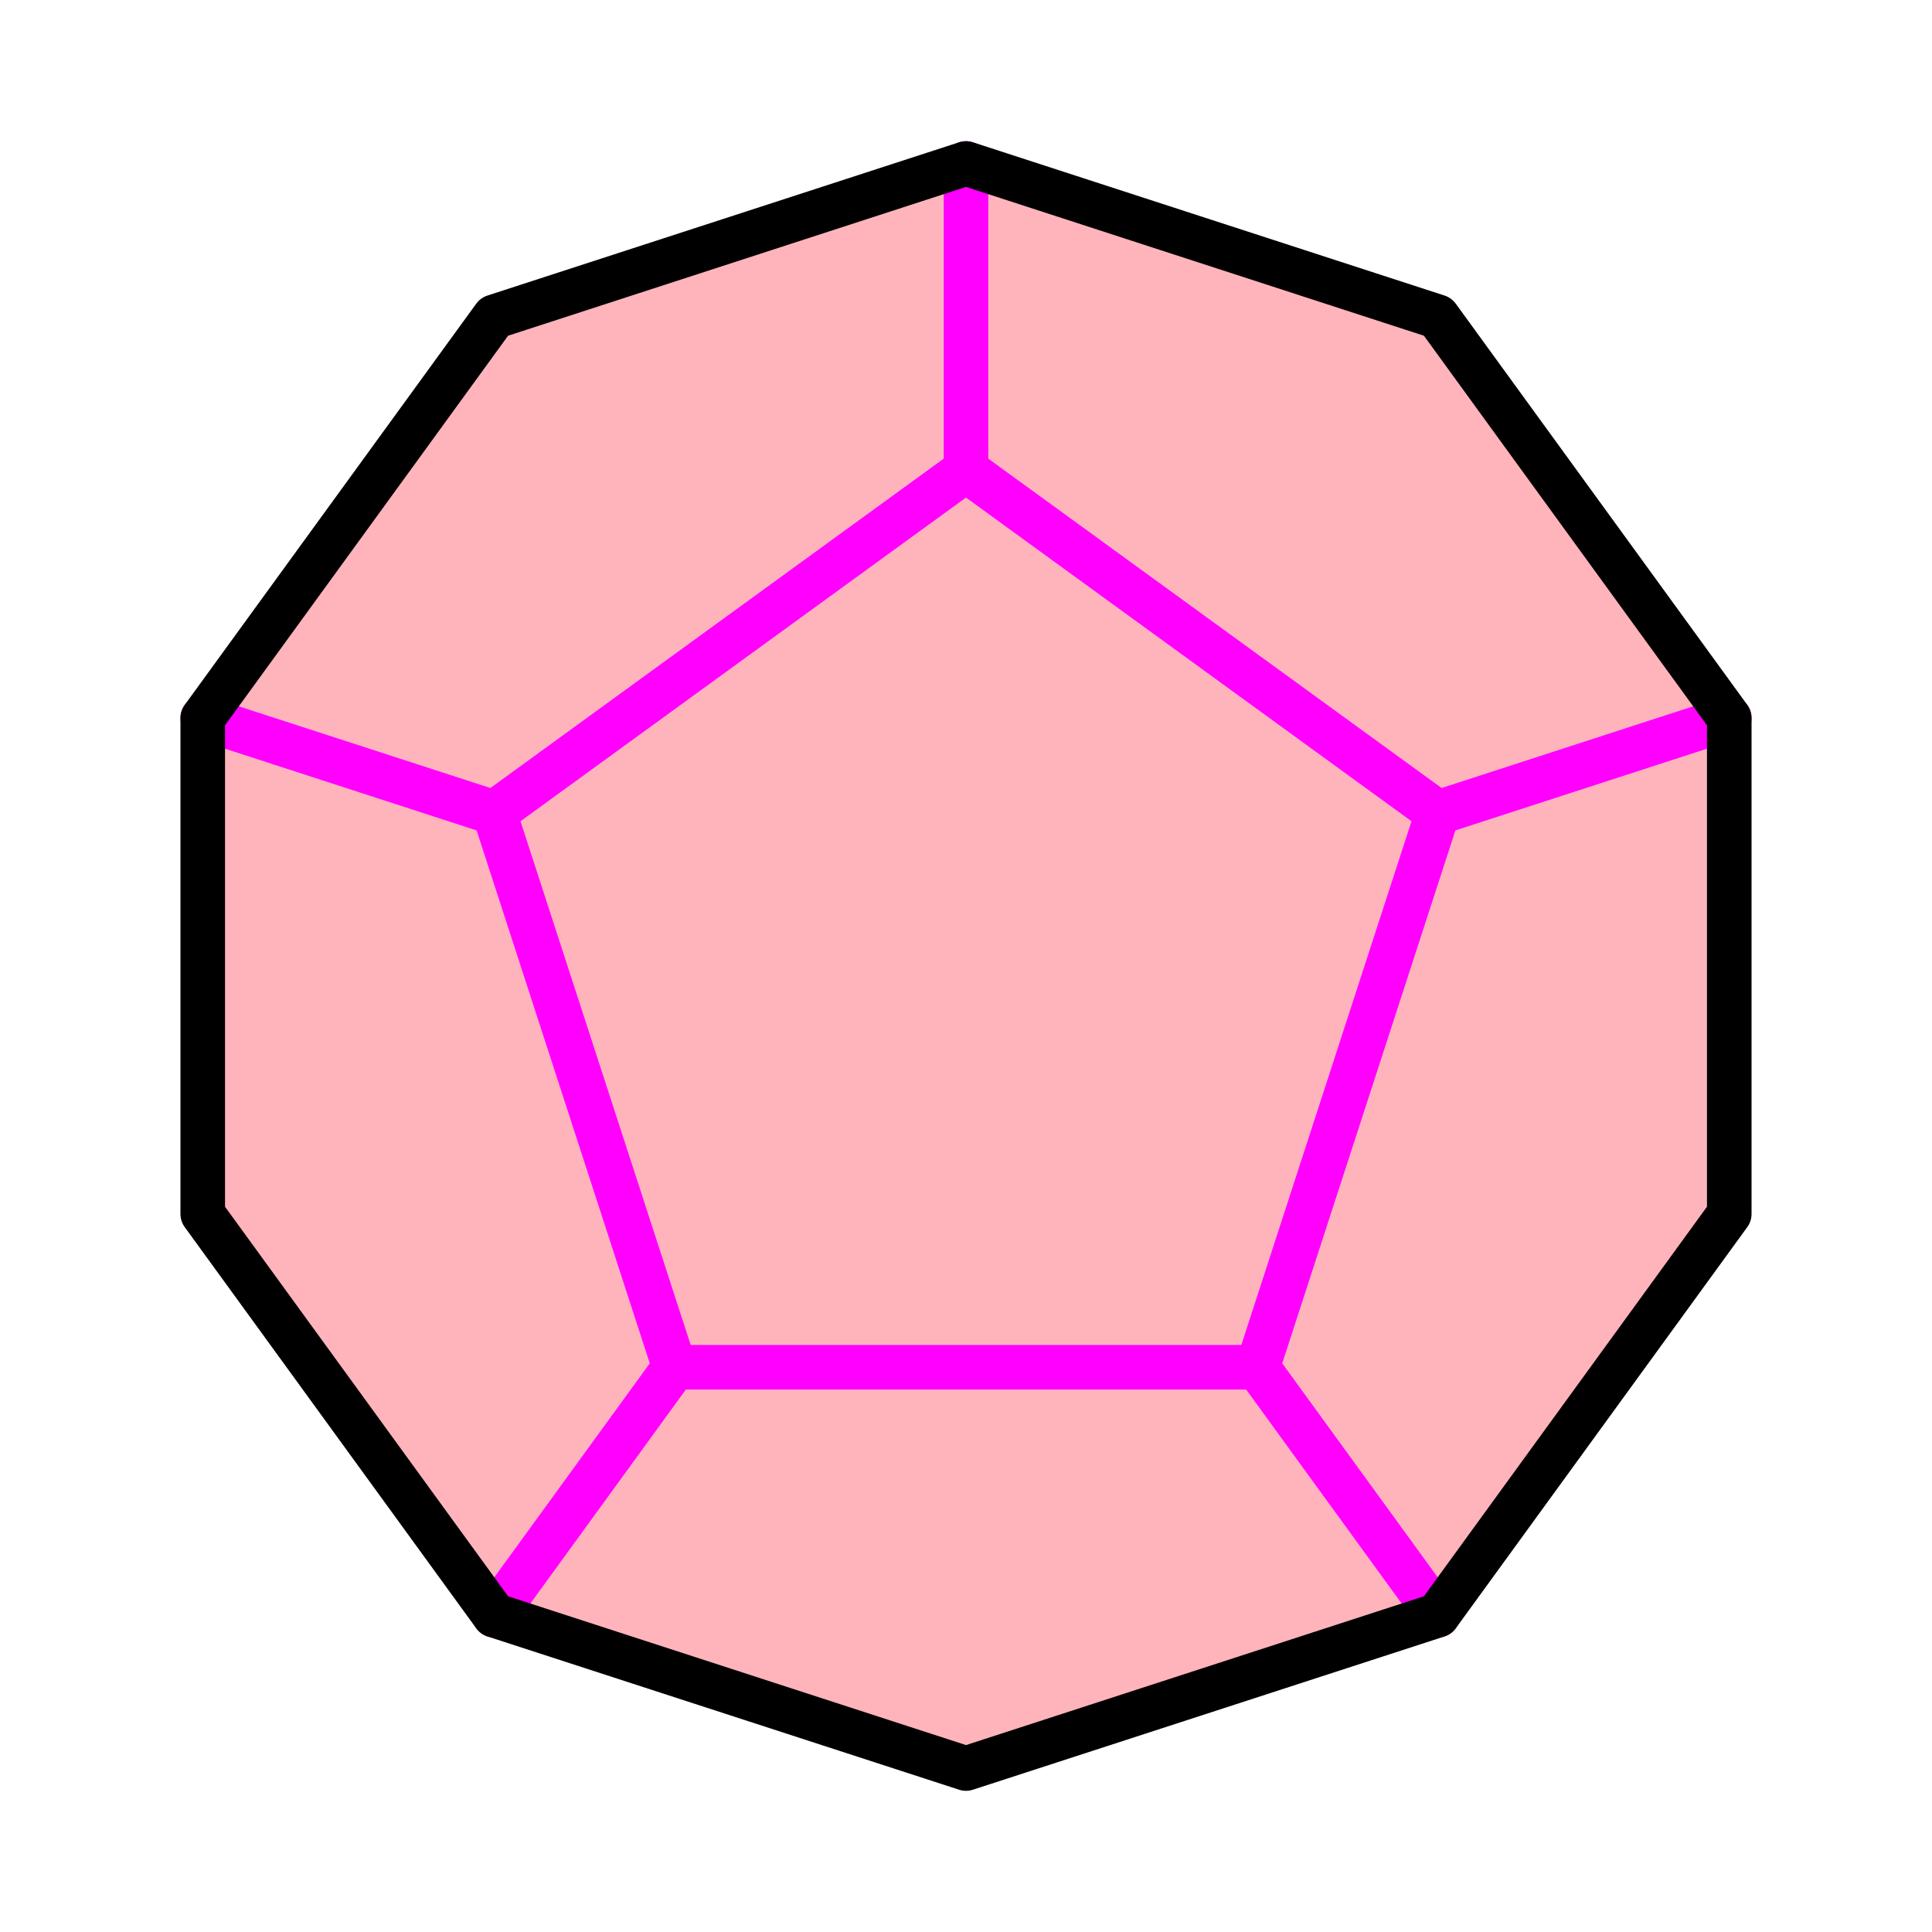
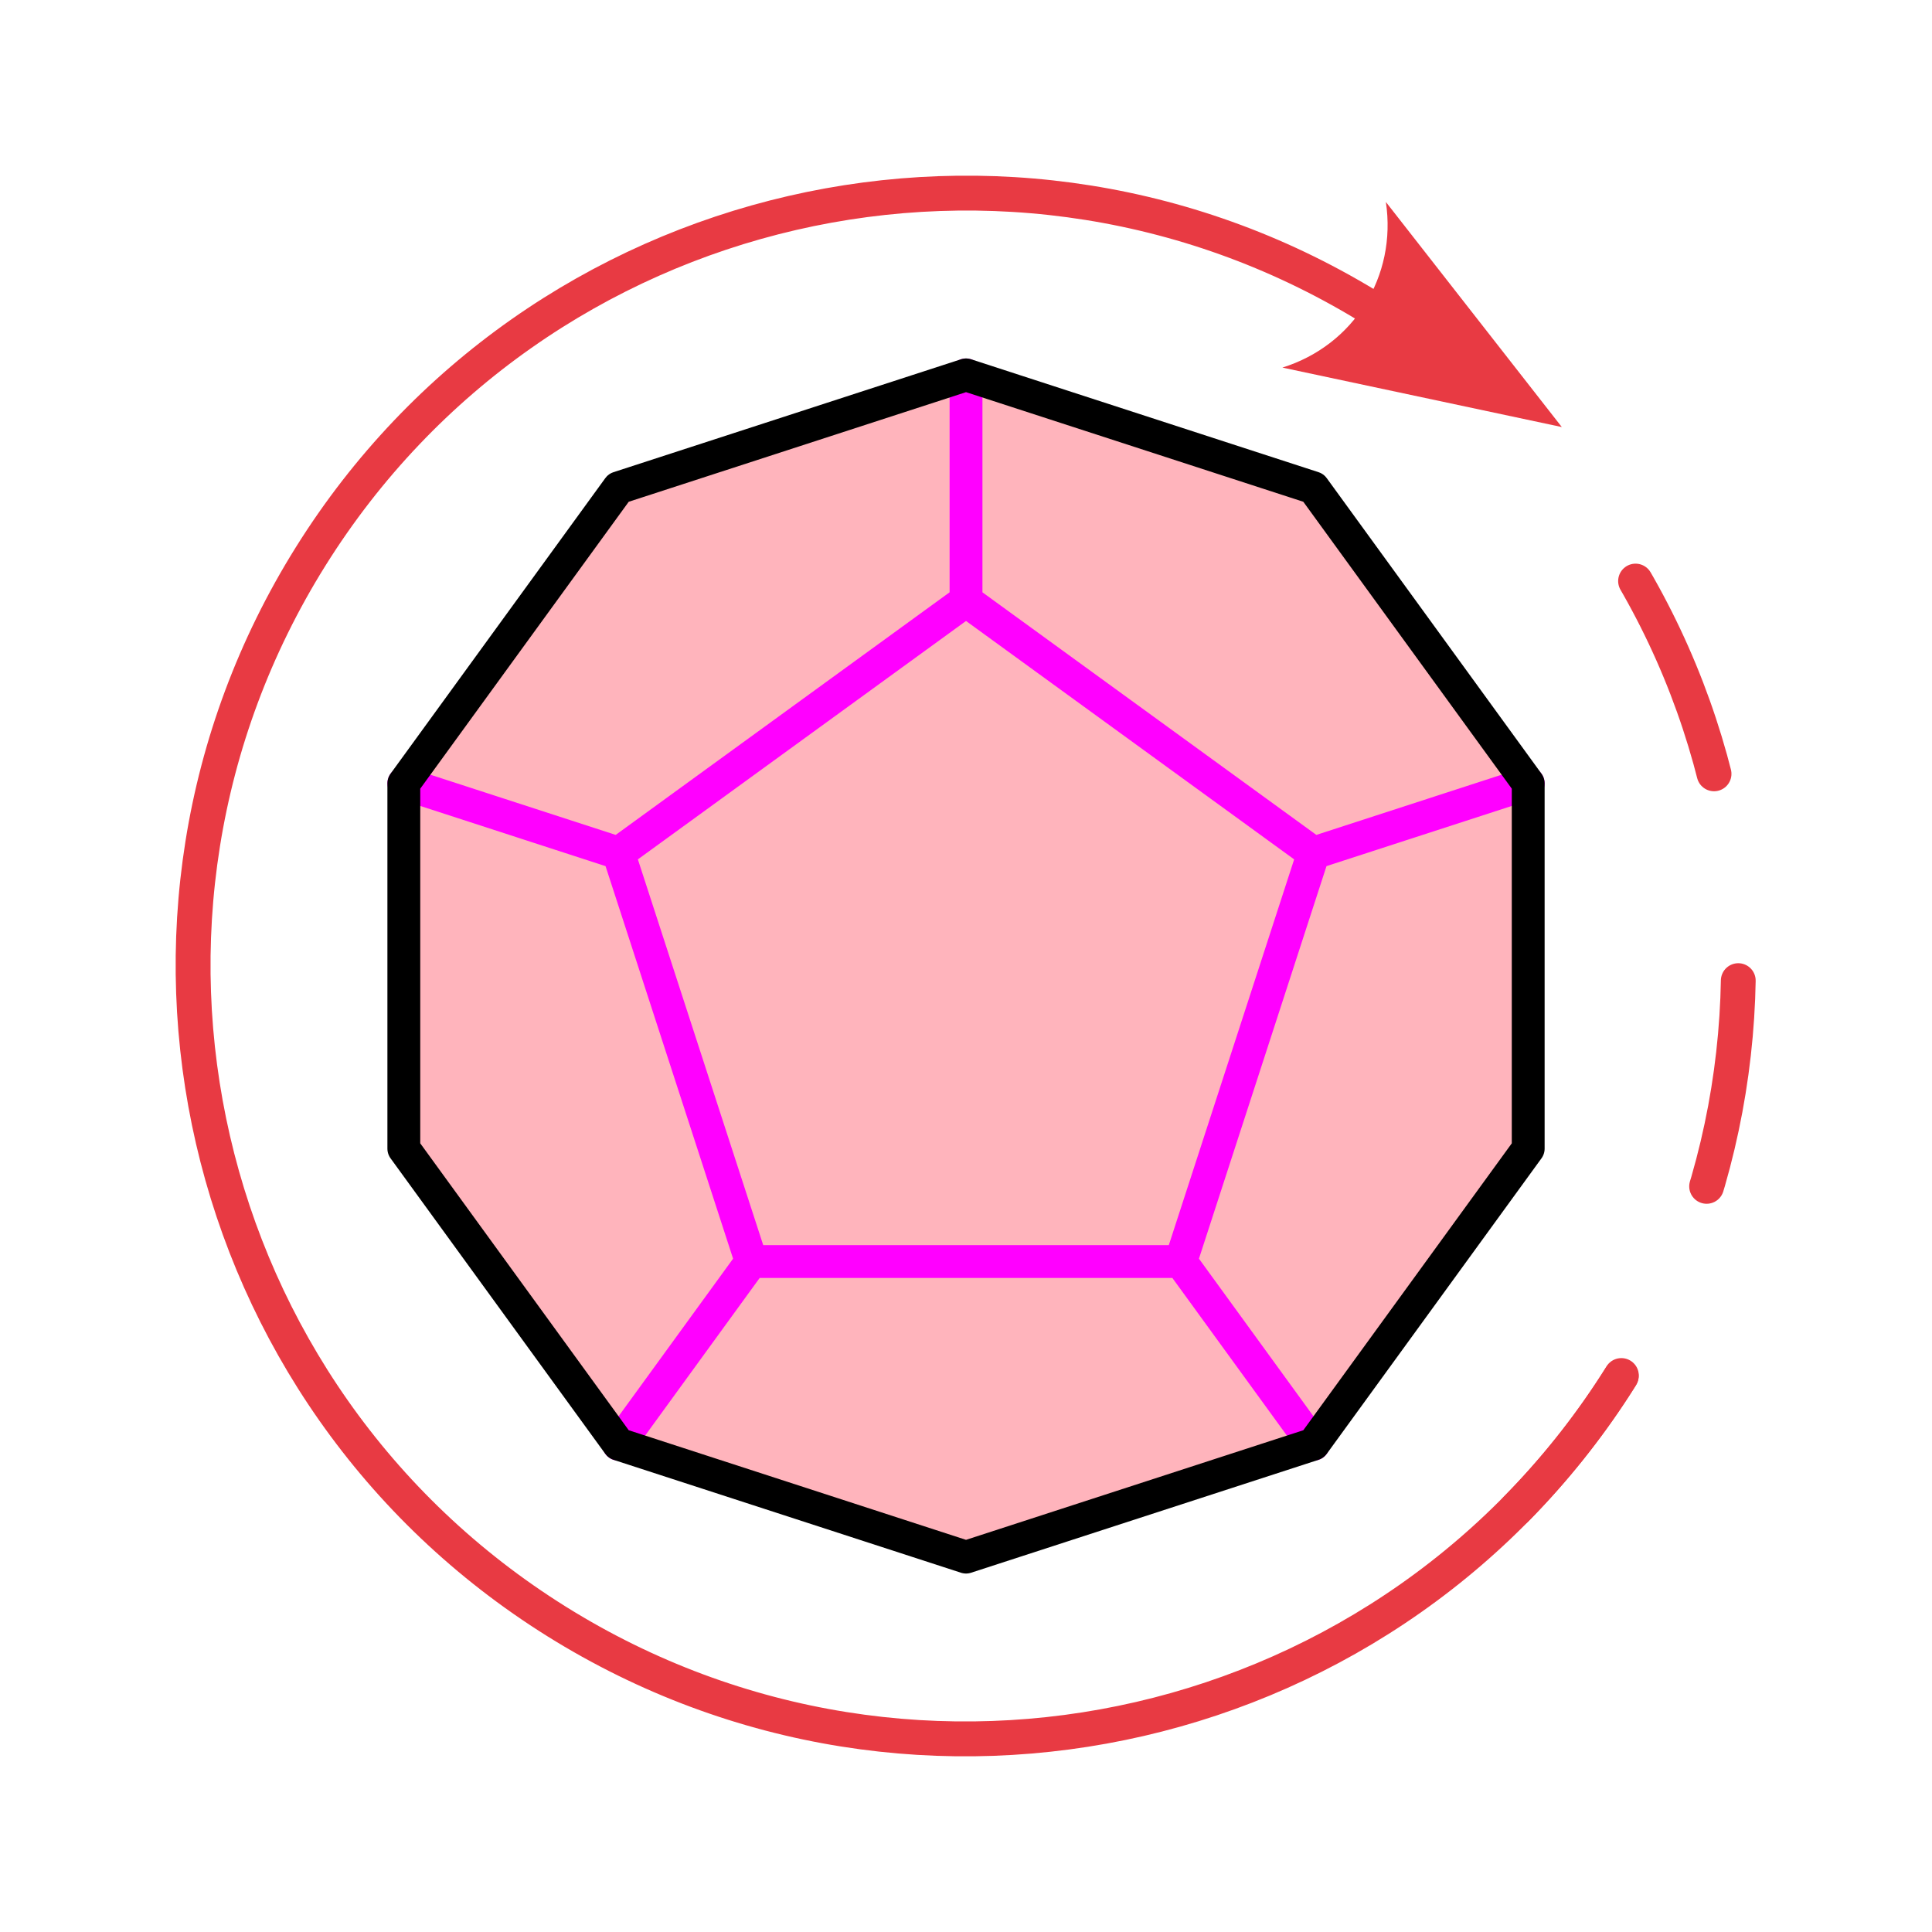
- <svg xmlns="http://www.w3.org/2000/svg" stroke-linejoin="round" stroke-linecap="round" viewBox="0 0 65.0 65.0">
-   <path id="faces" d="M32.500 5.500L48.370 10.657L58.179 24.157L58.179 40.843L48.370 54.343L32.500 59.500L16.630 54.343L6.821 40.843L6.821 24.157L16.630 10.657Z" fill="#ff8b97a5" />
-   <path id="inner-lines" d="M48.370 27.343L42.308 46.000L22.692 46.000L16.630 27.343L32.500 15.813ZM32.500 15.813L32.500 5.500M48.370 27.343L58.179 24.157M42.308 46.000L48.370 54.343M22.692 46.000L16.630 54.343M16.630 27.343L6.821 24.157" fill="none" stroke="#ff00ff" stroke-width="1.5" />
-   <path id="outer-line" d="M32.500 5.500L48.370 10.657L58.179 24.157L58.179 40.843L48.370 54.343L32.500 59.500L16.630 54.343L6.821 40.843L6.821 24.157L16.630 10.657Z" fill="none" stroke="#000000" stroke-width="1.5" />
+ <svg xmlns="http://www.w3.org/2000/svg" stroke-linejoin="round" stroke-linecap="round" viewBox="0 0 65.0 65.0" version="1.1" id="svg2">
+   <defs id="defs2" />
+   <g transform="scale(0.1269531)" id="g2">
+     <g transform="matrix(5.801852,0,0,5.801852,67.44481,67.43981)" id="g1" style="display:inline">
+       <path id="faces" d="m 32.5,5.5 15.87,5.157 9.809,13.5 V 40.843 L 48.37,54.343 32.5,59.5 16.63,54.343 6.821,40.843 V 24.157 l 9.809,-13.5 z" fill="#ff8b97a5" />
+       <path id="inner-lines" d="M 48.37,27.343 42.308,46 H 22.692 L 16.63,27.343 32.5,15.813 Z M 32.5,15.813 V 5.5 m 15.87,21.843 9.809,-3.186 M 42.308,46 48.37,54.343 M 22.692,46 16.63,54.343 m 0,-27 -9.809,-3.186" fill="none" stroke="#ff00ff" stroke-width="1.5" />
+       <path id="outer-line" d="m 32.5,5.5 15.87,5.157 9.809,13.5 V 40.843 L 48.37,54.343 32.5,59.5 16.63,54.343 6.821,40.843 V 24.157 l 9.809,-13.5 z" fill="none" stroke="#000000" stroke-width="1.5" />
+     </g>
+     <path id="ring" d="M 429.676,364.531 A 204.8,204.8 0 1 1 364.531,82.324" fill="none" stroke="#e83a43" stroke-width="9.241" />
+     <path id="ring-ahead" d="m 399.693,110.343 a 204.8,204.8 0 0 1 2.034,289.622" fill="none" stroke="#e83a43" stroke-width="9.223" stroke-dasharray="55.336, 55.336" stroke-dashoffset="55.336" />
+     <path id="ring-arrow" d="M 367.271,53.526 413.897,113.174 339.85,97.411 C 358.807,91.484 370.221,73.218 367.271,53.526 Z" fill="#e83a43" />
+   </g>
</svg>
